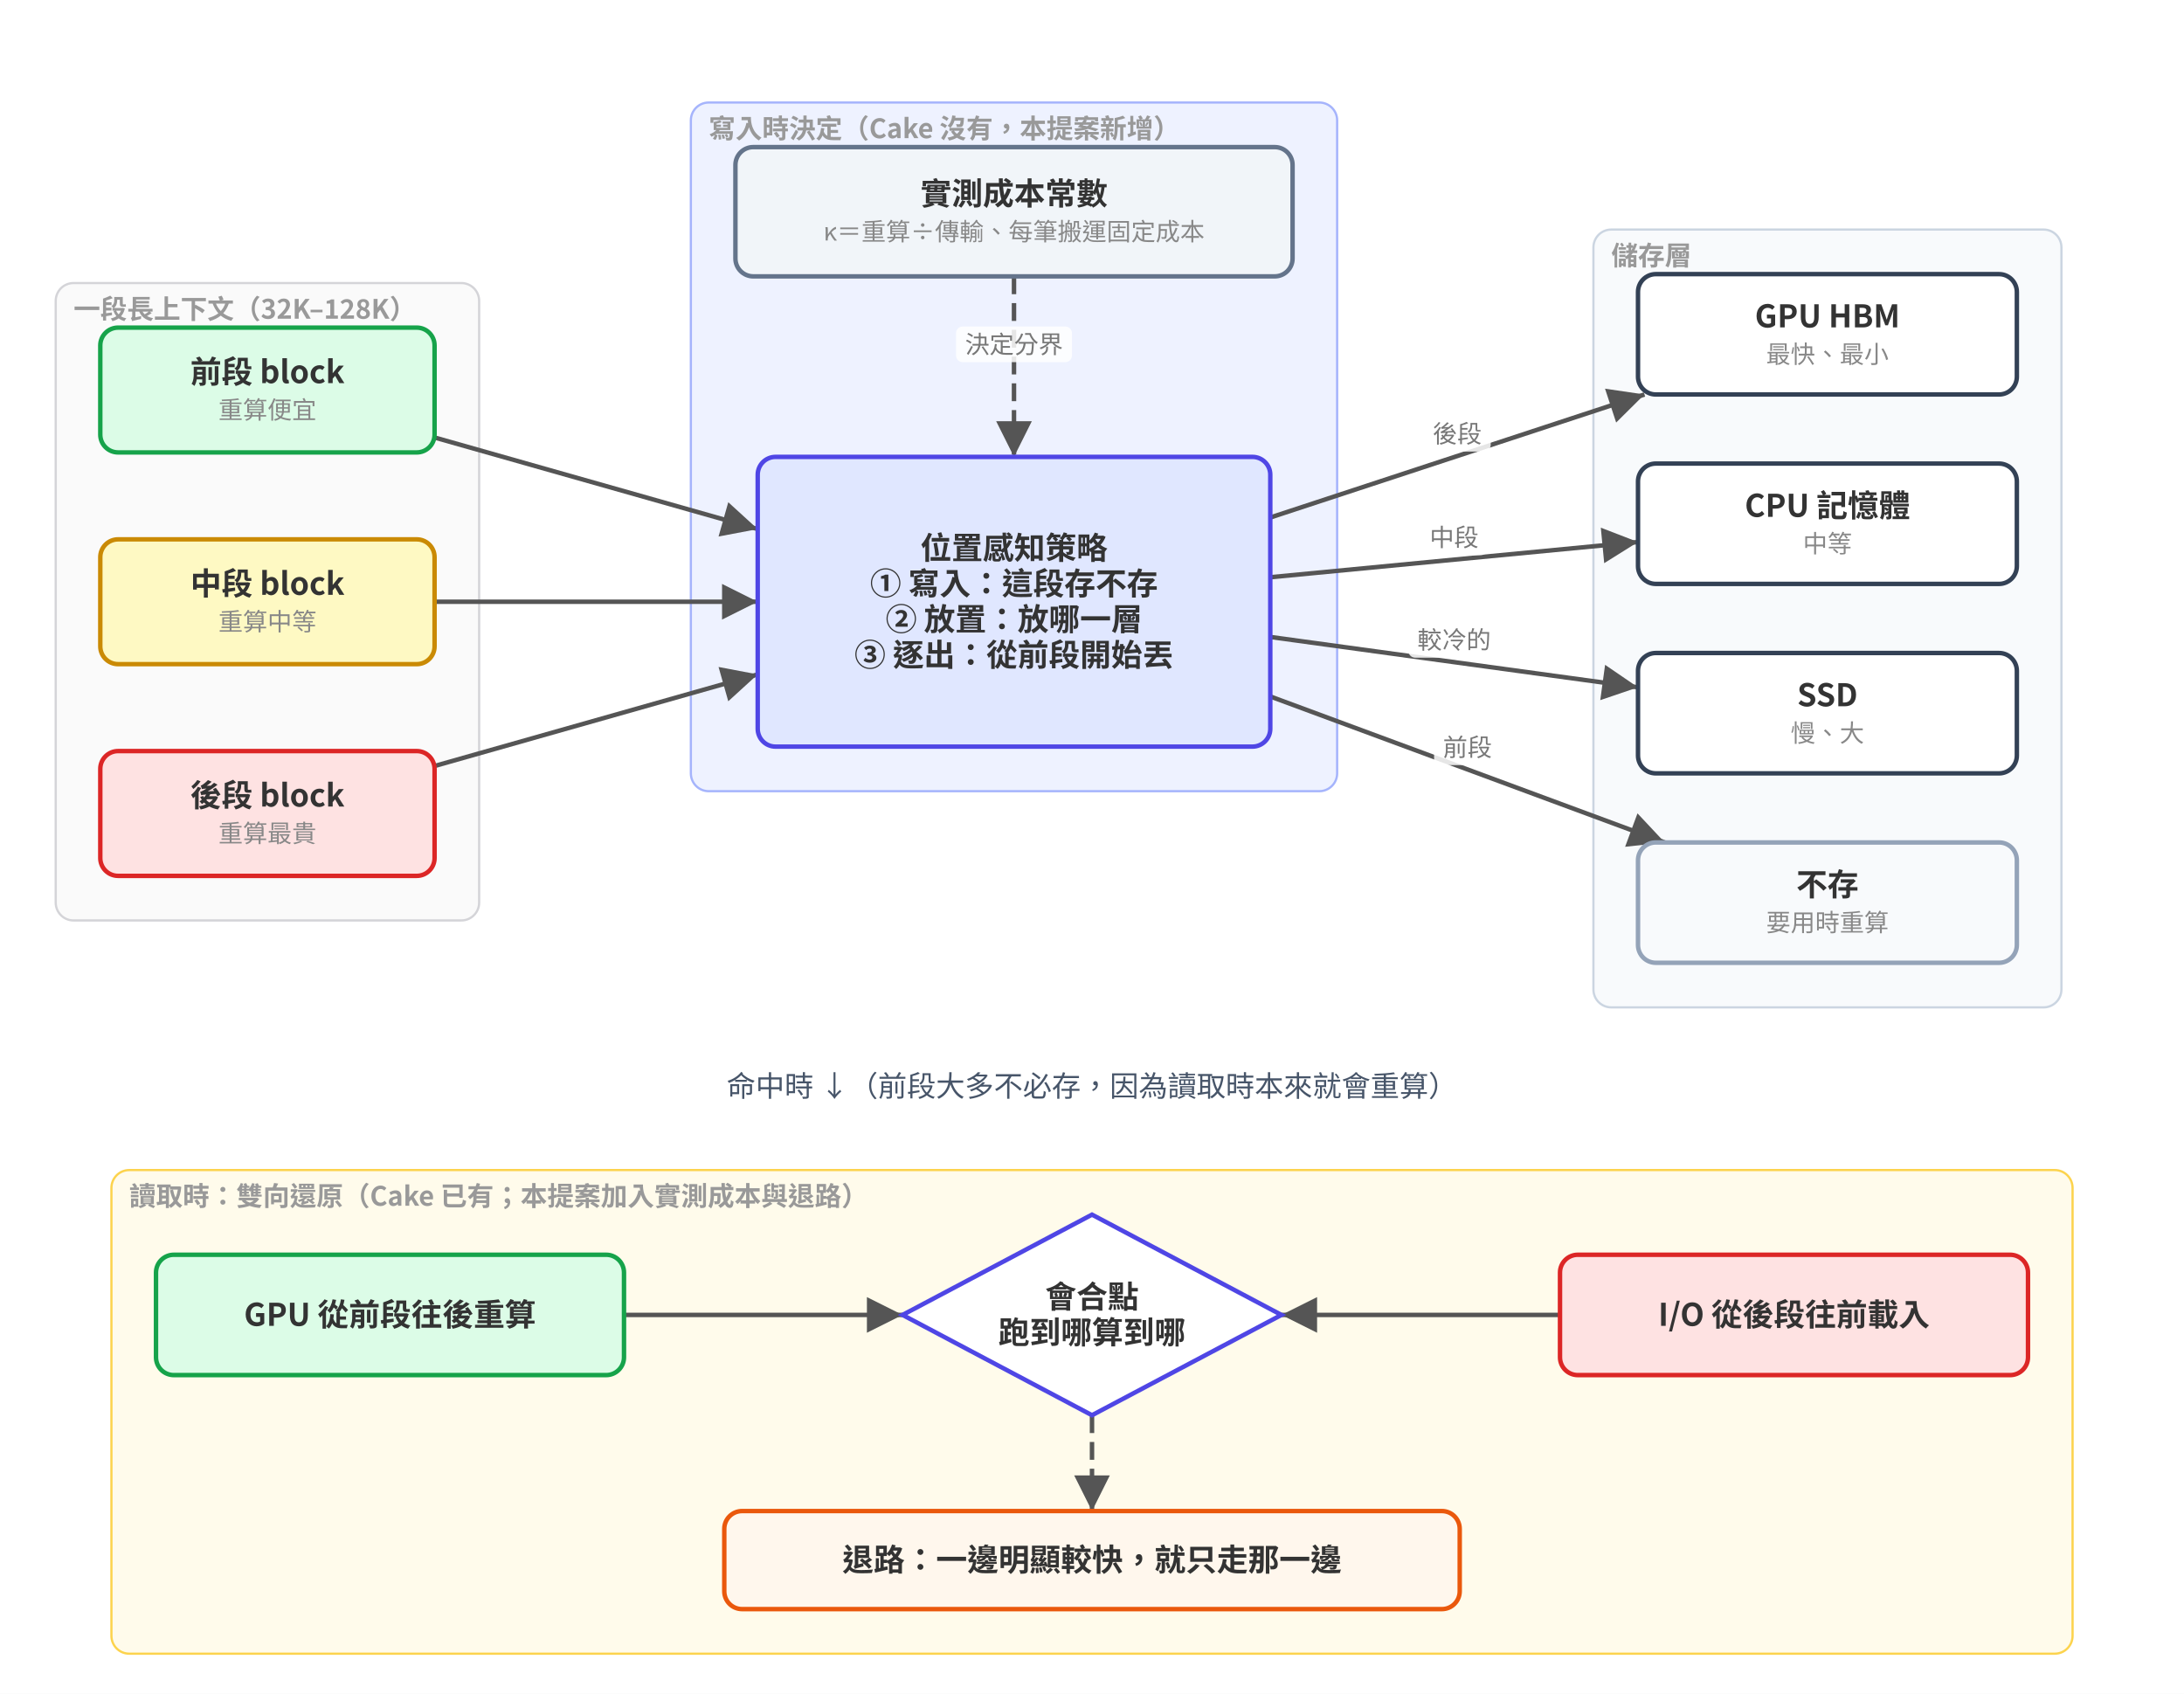
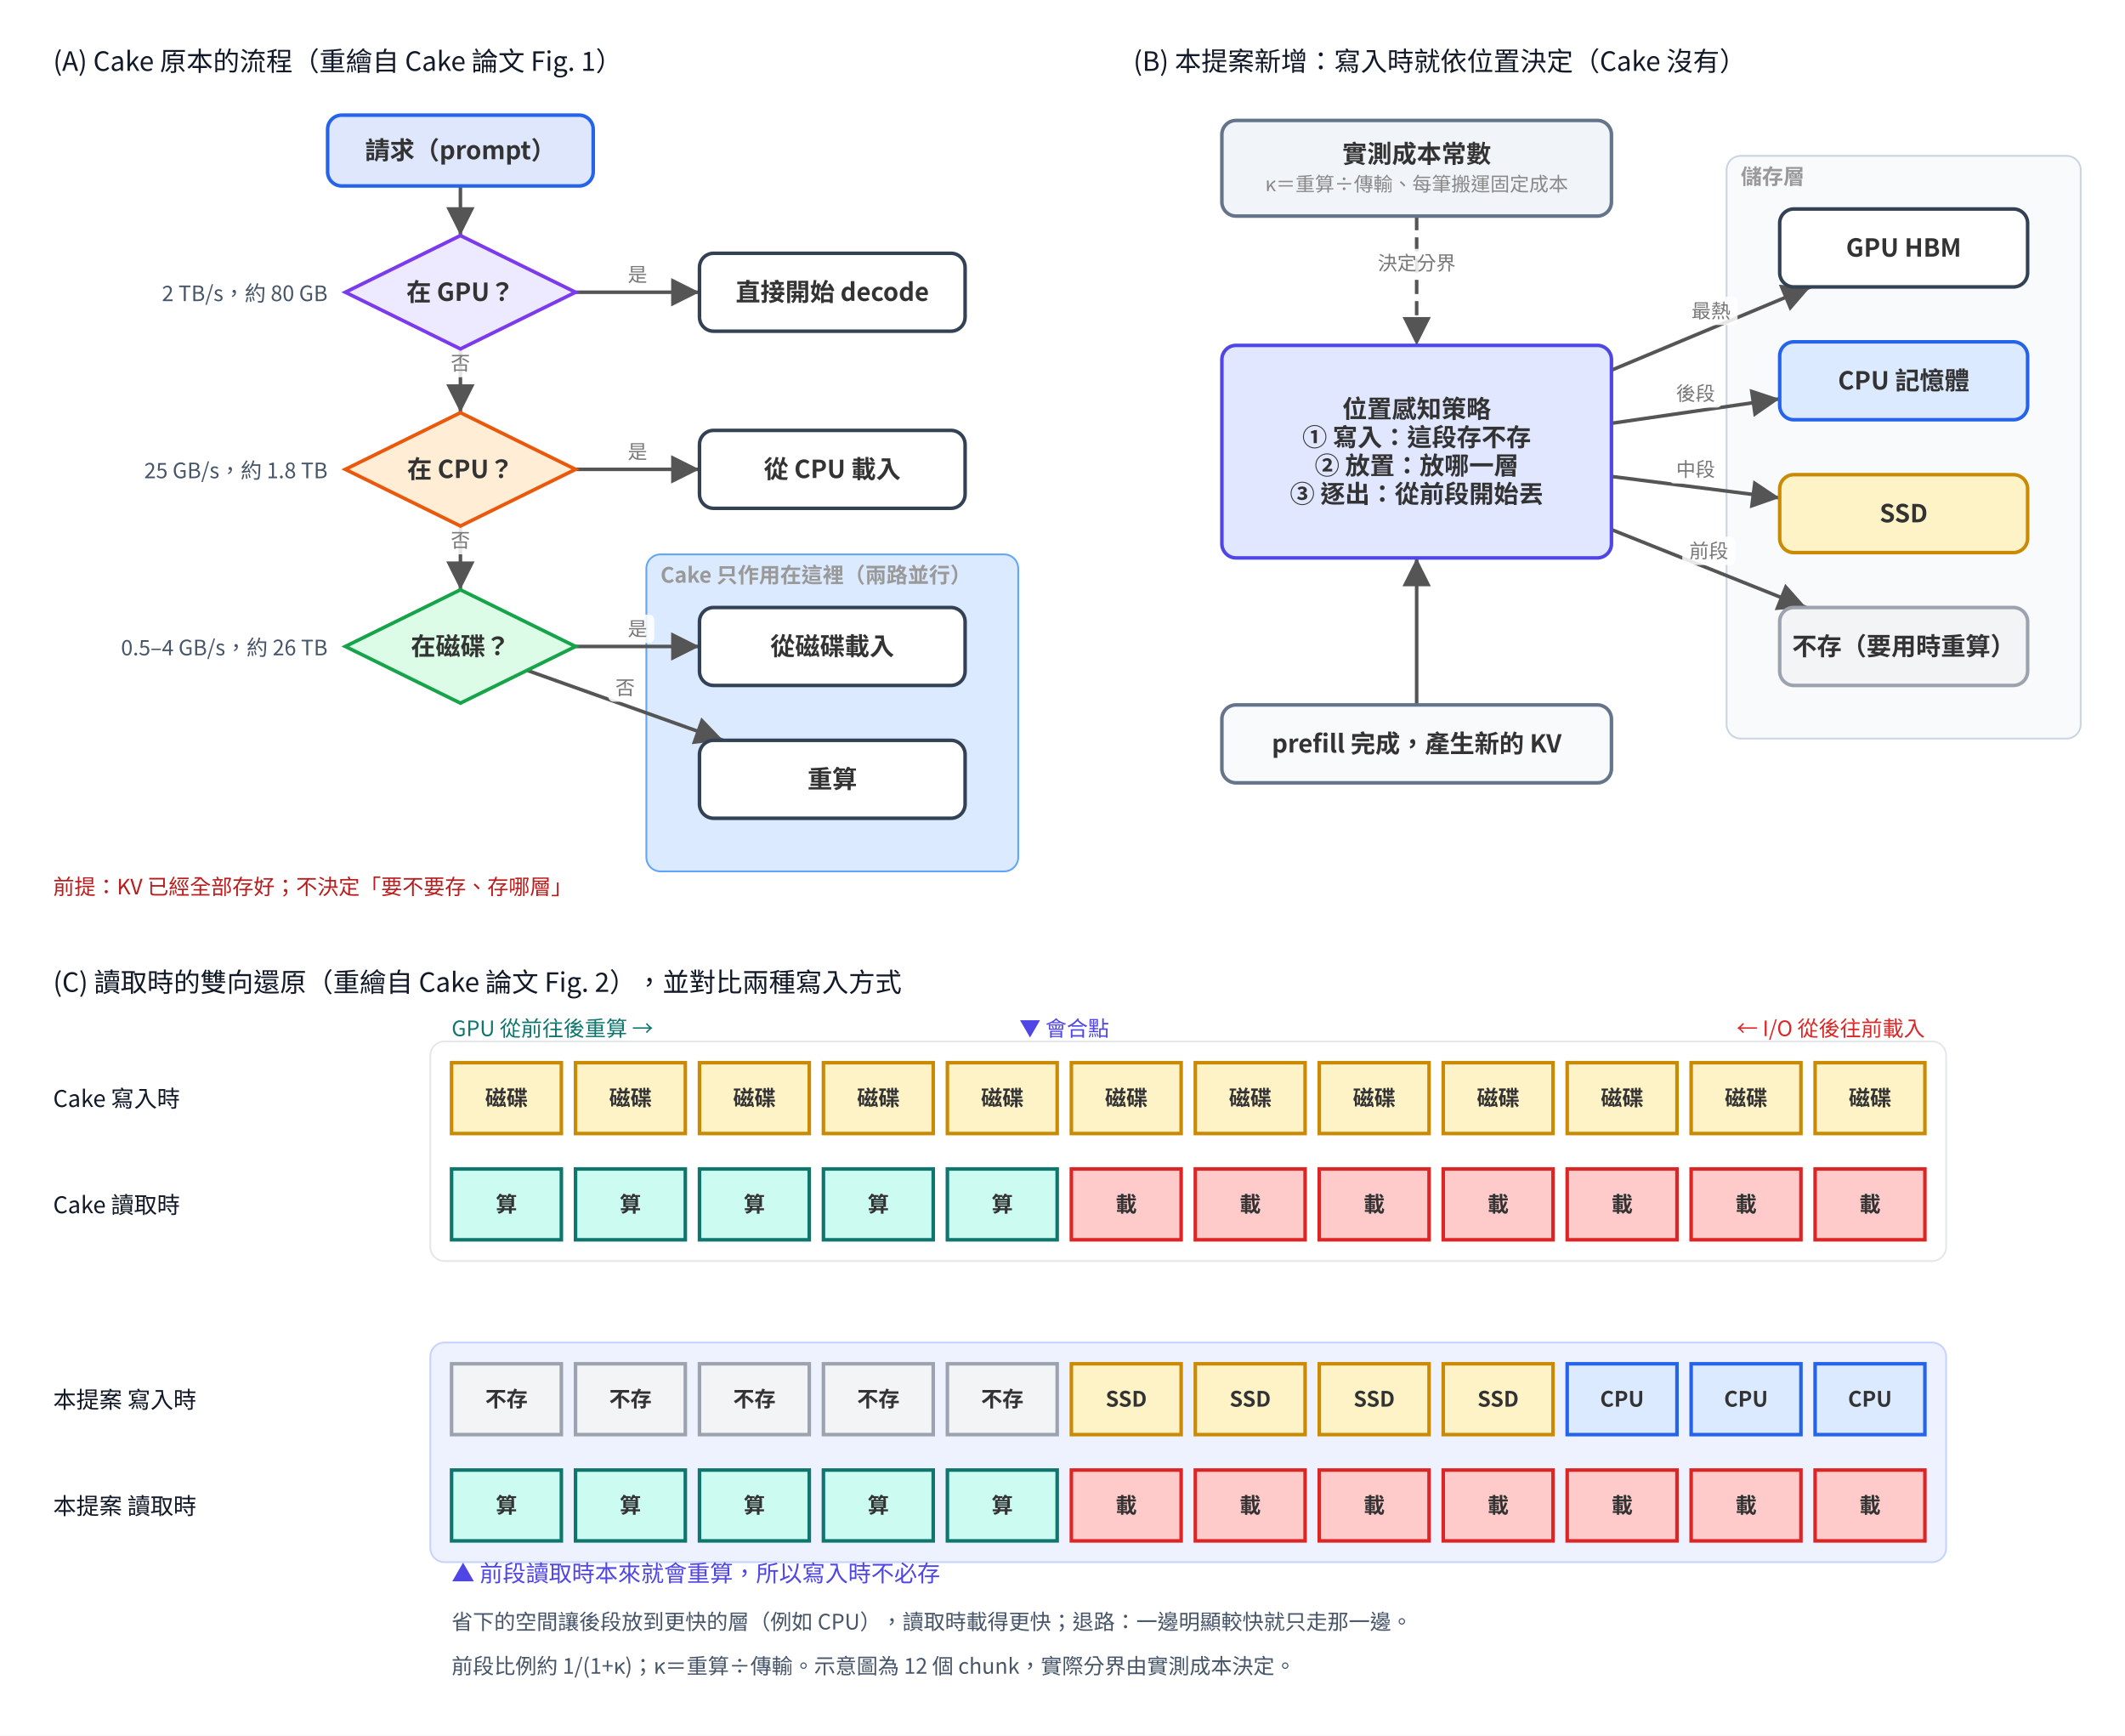
- <svg xmlns="http://www.w3.org/2000/svg" viewBox="0 0 980 760" width="980" height="760" font-family="WenQuanYi Zen Hei, Noto Sans CJK TC, sans-serif">
-   <rect width="980" height="760" fill="#FFFFFF" />
+ <svg xmlns="http://www.w3.org/2000/svg" viewBox="0 0 1200 980" width="1200" height="980" font-family="WenQuanYi Zen Hei, Noto Sans CJK TC, sans-serif">
+   <rect width="1200" height="980" fill="#FFFFFF" />
  <defs>
    <marker id="arrow-default" markerWidth="10" markerHeight="10" refX="8" refY="4" orient="auto" markerUnits="strokeWidth">
      <polygon points="0 0, 8 4, 0 8" fill="#555555" />
    </marker>
    <marker id="arrow-c0" markerWidth="10" markerHeight="10" refX="8" refY="4" orient="auto" markerUnits="strokeWidth">
      <polygon points="0 0, 8 4, 0 8" fill="#2563EB" />
    </marker>
    <marker id="arrow-c1" markerWidth="10" markerHeight="10" refX="8" refY="4" orient="auto" markerUnits="strokeWidth">
      <polygon points="0 0, 8 4, 0 8" fill="#10B981" />
    </marker>
    <marker id="arrow-c2" markerWidth="10" markerHeight="10" refX="8" refY="4" orient="auto" markerUnits="strokeWidth">
      <polygon points="0 0, 8 4, 0 8" fill="#7C3AED" />
    </marker>
    <marker id="arrow-c3" markerWidth="10" markerHeight="10" refX="8" refY="4" orient="auto" markerUnits="strokeWidth">
      <polygon points="0 0, 8 4, 0 8" fill="#EA580C" />
    </marker>
    <marker id="arrow-c4" markerWidth="10" markerHeight="10" refX="8" refY="4" orient="auto" markerUnits="strokeWidth">
      <polygon points="0 0, 8 4, 0 8" fill="#C62828" />
    </marker>
    <marker id="arrow-c5" markerWidth="10" markerHeight="10" refX="8" refY="4" orient="auto" markerUnits="strokeWidth">
      <polygon points="0 0, 8 4, 0 8" fill="#0D47A1" />
    </marker>
    <marker id="arrow-c6" markerWidth="10" markerHeight="10" refX="8" refY="4" orient="auto" markerUnits="strokeWidth">
      <polygon points="0 0, 8 4, 0 8" fill="#1B5E20" />
    </marker>
    <marker id="arrow-c7" markerWidth="10" markerHeight="10" refX="8" refY="4" orient="auto" markerUnits="strokeWidth">
      <polygon points="0 0, 8 4, 0 8" fill="#4A148C" />
    </marker>
    <marker id="arrow-c8" markerWidth="10" markerHeight="10" refX="8" refY="4" orient="auto" markerUnits="strokeWidth">
      <polygon points="0 0, 8 4, 0 8" fill="#BF360C" />
    </marker>
    <marker id="arrow-c9" markerWidth="10" markerHeight="10" refX="8" refY="4" orient="auto" markerUnits="strokeWidth">
      <polygon points="0 0, 8 4, 0 8" fill="#37474F" />
    </marker>
  </defs>
-   <rect x="25.0" y="127.0" width="190.0" height="286.0" fill="#FAFAFA" stroke="#D4D4D8" stroke-width="1" rx="8" />
-   <text x="33.0" y="143.0" font-size="12" fill="#999999" font-weight="bold">一段長上下文（32K–128K）</text>
-   <rect x="310.0" y="46.0" width="290.0" height="309.0" fill="#EEF2FF" stroke="#A5B4FC" stroke-width="1" rx="8" />
-   <text x="318.0" y="62.0" font-size="12" fill="#999999" font-weight="bold">寫入時決定（Cake 沒有，本提案新增）</text>
-   <rect x="715.0" y="103.0" width="210.0" height="349.0" fill="#F8FAFC" stroke="#CBD5E1" stroke-width="1" rx="8" />
-   <text x="723.0" y="119.0" font-size="12" fill="#999999" font-weight="bold">儲存層</text>
-   <rect x="50.0" y="525.0" width="880.0" height="217.0" fill="#FFFBEB" stroke="#FCD34D" stroke-width="1" rx="8" />
-   <text x="58.0" y="541.0" font-size="12" fill="#999999" font-weight="bold">讀取時：雙向還原（Cake 已有；本提案加入實測成本與退路）</text>
-   <path d="M 195.0,196.3 L 340.0,237.4" stroke="#555555" stroke-width="2" fill="none" marker-end="url(#arrow-default)" />
-   <path d="M 195.0,270.0 L 340.0,270.0" stroke="#555555" stroke-width="2" fill="none" marker-end="url(#arrow-default)" />
-   <path d="M 195.0,343.7 L 340.0,302.6" stroke="#555555" stroke-width="2" fill="none" marker-end="url(#arrow-default)" />
-   <path d="M 455.0,124.0 L 455.0,205.0" stroke="#555555" stroke-width="2" fill="none" marker-end="url(#arrow-default)" stroke-dasharray="8,4" />
-   <rect x="429.0" y="146.5" width="52.0" height="16" fill="#FFFFFF" rx="3" opacity="0.85" />
-   <text x="455.0" y="158.5" font-size="11" fill="#777777" text-anchor="middle">決定分界</text>
-   <path d="M 570.0,232.2 L 737.9,177.0" stroke="#555555" stroke-width="2" fill="none" marker-end="url(#arrow-default)" />
-   <rect x="638.9" y="186.6" width="30.0" height="16" fill="#FFFFFF" rx="3" opacity="0.85" />
-   <text x="653.9" y="198.6" font-size="11" fill="#777777" text-anchor="middle">後段</text>
-   <path d="M 570.0,259.0 L 735.0,243.2" stroke="#555555" stroke-width="2" fill="none" marker-end="url(#arrow-default)" />
-   <rect x="637.5" y="233.1" width="30.0" height="16" fill="#FFFFFF" rx="3" opacity="0.85" />
-   <text x="652.5" y="245.1" font-size="11" fill="#777777" text-anchor="middle">中段</text>
-   <path d="M 570.0,285.8 L 735.0,308.4" stroke="#555555" stroke-width="2" fill="none" marker-end="url(#arrow-default)" />
-   <rect x="632.0" y="279.1" width="41.0" height="16" fill="#FFFFFF" rx="3" opacity="0.85" />
-   <text x="652.5" y="291.1" font-size="11" fill="#777777" text-anchor="middle">較冷的</text>
-   <path d="M 570.0,312.5 L 747.0,378.0" stroke="#555555" stroke-width="2" fill="none" marker-end="url(#arrow-default)" />
-   <rect x="643.5" y="327.3" width="30.0" height="16" fill="#FFFFFF" rx="3" opacity="0.85" />
-   <text x="658.5" y="339.3" font-size="11" fill="#777777" text-anchor="middle">前段</text>
-   <path d="M 280.0,590.0 L 405.0,590.0" stroke="#555555" stroke-width="2" fill="none" marker-end="url(#arrow-default)" />
-   <path d="M 700.0,590.0 L 575.0,590.0" stroke="#555555" stroke-width="2" fill="none" marker-end="url(#arrow-default)" />
-   <path d="M 490.0,635.0 L 490.0,678.0" stroke="#555555" stroke-width="2" fill="none" marker-end="url(#arrow-default)" stroke-dasharray="8,4" />
-   <rect x="45.0" y="147.0" width="150.0" height="56.0" fill="#DCFCE7" stroke="#16A34A" stroke-width="2" rx="8" />
-   <text x="120.0" y="171.9" font-size="14" fill="#333333" text-anchor="middle" font-weight="bold">前段 block</text>
-   <text x="120.0" y="187.9" font-size="11" fill="#888888" text-anchor="middle">重算便宜</text>
-   <rect x="45.0" y="242.0" width="150.0" height="56.0" fill="#FEF9C3" stroke="#CA8A04" stroke-width="2" rx="8" />
-   <text x="120.0" y="266.9" font-size="14" fill="#333333" text-anchor="middle" font-weight="bold">中段 block</text>
-   <text x="120.0" y="282.9" font-size="11" fill="#888888" text-anchor="middle">重算中等</text>
-   <rect x="45.0" y="337.0" width="150.0" height="56.0" fill="#FEE2E2" stroke="#DC2626" stroke-width="2" rx="8" />
-   <text x="120.0" y="361.9" font-size="14" fill="#333333" text-anchor="middle" font-weight="bold">後段 block</text>
-   <text x="120.0" y="377.9" font-size="11" fill="#888888" text-anchor="middle">重算最貴</text>
-   <rect x="330.0" y="66.0" width="250.0" height="58.0" fill="#F1F5F9" stroke="#64748B" stroke-width="2" rx="8" />
-   <text x="455.0" y="91.9" font-size="14" fill="#333333" text-anchor="middle" font-weight="bold">實測成本常數</text>
-   <text x="455.0" y="107.9" font-size="11" fill="#888888" text-anchor="middle">κ＝重算÷傳輸、每筆搬運固定成本</text>
-   <rect x="340.0" y="205.0" width="230.0" height="130.0" fill="#E0E7FF" stroke="#4F46E5" stroke-width="2" rx="8" />
-   <text x="455.0" y="250.9" font-size="14" fill="#333333" text-anchor="middle" font-weight="bold">位置感知策略</text>
-   <text x="455.0" y="266.9" font-size="14" fill="#333333" text-anchor="middle" font-weight="bold">① 寫入：這段存不存</text>
-   <text x="455.0" y="282.9" font-size="14" fill="#333333" text-anchor="middle" font-weight="bold">② 放置：放哪一層</text>
-   <text x="455.0" y="298.9" font-size="14" fill="#333333" text-anchor="middle" font-weight="bold">③ 逐出：從前段開始丟</text>
-   <rect x="735.0" y="123.0" width="170.0" height="54.0" fill="#FFFFFF" stroke="#334155" stroke-width="2" rx="8" />
-   <text x="820.0" y="146.9" font-size="14" fill="#333333" text-anchor="middle" font-weight="bold">GPU HBM</text>
-   <text x="820.0" y="162.9" font-size="11" fill="#888888" text-anchor="middle">最快、最小</text>
-   <rect x="735.0" y="208.0" width="170.0" height="54.0" fill="#FFFFFF" stroke="#334155" stroke-width="2" rx="8" />
-   <text x="820.0" y="231.9" font-size="14" fill="#333333" text-anchor="middle" font-weight="bold">CPU 記憶體</text>
-   <text x="820.0" y="247.9" font-size="11" fill="#888888" text-anchor="middle">中等</text>
-   <rect x="735.0" y="293.0" width="170.0" height="54.0" fill="#FFFFFF" stroke="#334155" stroke-width="2" rx="8" />
-   <text x="820.0" y="316.9" font-size="14" fill="#333333" text-anchor="middle" font-weight="bold">SSD</text>
-   <text x="820.0" y="332.9" font-size="11" fill="#888888" text-anchor="middle">慢、大</text>
-   <rect x="735.0" y="378.0" width="170.0" height="54.0" fill="#F8FAFC" stroke="#94A3B8" stroke-width="2" rx="8" />
-   <text x="820.0" y="401.9" font-size="14" fill="#333333" text-anchor="middle" font-weight="bold">不存</text>
-   <text x="820.0" y="417.9" font-size="11" fill="#888888" text-anchor="middle">要用時重算</text>
-   <rect x="70.0" y="563.0" width="210.0" height="54.0" fill="#DCFCE7" stroke="#16A34A" stroke-width="2" rx="8" />
-   <text x="175.0" y="594.9" font-size="14" fill="#333333" text-anchor="middle" font-weight="bold">GPU 從前段往後重算</text>
-   <polygon points="490.0,545.0 575.0,590.0 490.0,635.0 405.0,590.0" fill="#FFFFFF" stroke="#4F46E5" stroke-width="2" />
-   <text x="490.0" y="586.9" font-size="14" fill="#333333" text-anchor="middle" font-weight="bold">會合點</text>
-   <text x="490.0" y="602.9" font-size="14" fill="#333333" text-anchor="middle" font-weight="bold">跑到哪算到哪</text>
-   <rect x="700.0" y="563.0" width="210.0" height="54.0" fill="#FEE2E2" stroke="#DC2626" stroke-width="2" rx="8" />
-   <text x="805.0" y="594.9" font-size="14" fill="#333333" text-anchor="middle" font-weight="bold">I/O 從後段往前載入</text>
-   <rect x="325.0" y="678.0" width="330.0" height="44.0" fill="#FFF7ED" stroke="#EA580C" stroke-width="2" rx="8" />
-   <text x="490.0" y="704.9" font-size="14" fill="#333333" text-anchor="middle" font-weight="bold">退路：一邊明顯較快，就只走那一邊</text>
-   <text x="490.0" y="492.0" font-size="13" fill="#475569" text-anchor="middle">命中時 ↓（前段大多不必存，因為讀取時本來就會重算）</text>
+   <rect x="365.0" y="313.0" width="210.0" height="179.0" fill="#DBEAFE" stroke="#60A5FA" stroke-width="1" rx="8" />
+   <text x="373.0" y="329.0" font-size="12" fill="#999999" font-weight="bold">Cake 只作用在這裡（兩路並行）</text>
+   <rect x="975.0" y="88.0" width="200.0" height="329.0" fill="#F8FAFC" stroke="#CBD5E1" stroke-width="1" rx="8" />
+   <text x="983.0" y="104.0" font-size="12" fill="#999999" font-weight="bold">儲存層</text>
+   <rect x="243.0" y="588.0" width="856.0" height="124.0" fill="#FFFFFF" stroke="#E5E7EB" stroke-width="1" rx="8" />
+   <rect x="243.0" y="758.0" width="856.0" height="124.0" fill="#EEF2FF" stroke="#C7D2FE" stroke-width="1" rx="8" />
+   <path d="M 260.0,105.0 L 260.0,133.0" stroke="#555555" stroke-width="2" fill="none" marker-end="url(#arrow-default)" />
+   <path d="M 325.0,165.0 L 395.0,165.0" stroke="#555555" stroke-width="2" fill="none" marker-end="url(#arrow-default)" />
+   <rect x="350.5" y="147.0" width="19.0" height="16" fill="#FFFFFF" rx="3" opacity="0.85" />
+   <text x="360.0" y="159.0" font-size="11" fill="#777777" text-anchor="middle">是</text>
+   <path d="M 260.0,197.0 L 260.0,233.0" stroke="#555555" stroke-width="2" fill="none" marker-end="url(#arrow-default)" />
+   <rect x="250.5" y="197.0" width="19.0" height="16" fill="#FFFFFF" rx="3" opacity="0.85" />
+   <text x="260.0" y="209.0" font-size="11" fill="#777777" text-anchor="middle">否</text>
+   <path d="M 325.0,265.0 L 395.0,265.0" stroke="#555555" stroke-width="2" fill="none" marker-end="url(#arrow-default)" />
+   <rect x="350.5" y="247.0" width="19.0" height="16" fill="#FFFFFF" rx="3" opacity="0.85" />
+   <text x="360.0" y="259.0" font-size="11" fill="#777777" text-anchor="middle">是</text>
+   <path d="M 260.0,297.0 L 260.0,333.0" stroke="#555555" stroke-width="2" fill="none" marker-end="url(#arrow-default)" />
+   <rect x="250.5" y="297.0" width="19.0" height="16" fill="#FFFFFF" rx="3" opacity="0.85" />
+   <text x="260.0" y="309.0" font-size="11" fill="#777777" text-anchor="middle">否</text>
+   <path d="M 325.0,365.0 L 395.0,365.0" stroke="#555555" stroke-width="2" fill="none" marker-end="url(#arrow-default)" />
+   <rect x="350.5" y="347.0" width="19.0" height="16" fill="#FFFFFF" rx="3" opacity="0.85" />
+   <text x="360.0" y="359.0" font-size="11" fill="#777777" text-anchor="middle">是</text>
+   <path d="M 297.7,378.5 L 408.4,418.0" stroke="#555555" stroke-width="2" fill="none" marker-end="url(#arrow-default)" />
+   <rect x="343.5" y="380.2" width="19.0" height="16" fill="#FFFFFF" rx="3" opacity="0.85" />
+   <text x="353.0" y="392.2" font-size="11" fill="#777777" text-anchor="middle">否</text>
+   <path d="M 800.0,122.0 L 800.0,195.0" stroke="#555555" stroke-width="2" fill="none" marker-end="url(#arrow-default)" stroke-dasharray="8,4" />
+   <rect x="774.0" y="140.5" width="52.0" height="16" fill="#FFFFFF" rx="3" opacity="0.85" />
+   <text x="800.0" y="152.5" font-size="11" fill="#777777" text-anchor="middle">決定分界</text>
+   <path d="M 800.0,398.0 L 800.0,315.0" stroke="#555555" stroke-width="2" fill="none" marker-end="url(#arrow-default)" />
+   <path d="M 910.0,209.0 L 1022.4,162.0" stroke="#555555" stroke-width="2" fill="none" marker-end="url(#arrow-default)" />
+   <rect x="951.2" y="167.5" width="30.0" height="16" fill="#FFFFFF" rx="3" opacity="0.85" />
+   <text x="966.2" y="179.5" font-size="11" fill="#777777" text-anchor="middle">最熱</text>
+   <path d="M 910.0,239.0 L 1005.0,225.2" stroke="#555555" stroke-width="2" fill="none" marker-end="url(#arrow-default)" />
+   <rect x="942.5" y="214.1" width="30.0" height="16" fill="#FFFFFF" rx="3" opacity="0.85" />
+   <text x="957.5" y="226.1" font-size="11" fill="#777777" text-anchor="middle">後段</text>
+   <path d="M 910.0,269.0 L 1005.0,281.1" stroke="#555555" stroke-width="2" fill="none" marker-end="url(#arrow-default)" />
+   <rect x="942.5" y="257.0" width="30.0" height="16" fill="#FFFFFF" rx="3" opacity="0.85" />
+   <text x="957.5" y="269.0" font-size="11" fill="#777777" text-anchor="middle">中段</text>
+   <path d="M 910.0,299.0 L 1020.0,343.0" stroke="#555555" stroke-width="2" fill="none" marker-end="url(#arrow-default)" />
+   <rect x="950.0" y="303.0" width="30.0" height="16" fill="#FFFFFF" rx="3" opacity="0.85" />
+   <text x="965.0" y="315.0" font-size="11" fill="#777777" text-anchor="middle">前段</text>
+   <rect x="185.0" y="65.0" width="150.0" height="40.0" fill="#dee7fc" stroke="#2563EB" stroke-width="2" rx="8" />
+   <text x="260.0" y="89.9" font-size="14" fill="#333333" text-anchor="middle" font-weight="bold">請求（prompt）</text>
+   <polygon points="260.0,133.0 325.0,165.0 260.0,197.0 195.0,165.0" fill="#EDE9FE" stroke="#7C3AED" stroke-width="2" />
+   <text x="260.0" y="169.9" font-size="14" fill="#333333" text-anchor="middle" font-weight="bold">在 GPU？</text>
+   <polygon points="260.0,233.0 325.0,265.0 260.0,297.0 195.0,265.0" fill="#FFEDD5" stroke="#EA580C" stroke-width="2" />
+   <text x="260.0" y="269.9" font-size="14" fill="#333333" text-anchor="middle" font-weight="bold">在 CPU？</text>
+   <polygon points="260.0,333.0 325.0,365.0 260.0,397.0 195.0,365.0" fill="#DCFCE7" stroke="#16A34A" stroke-width="2" />
+   <text x="260.0" y="369.9" font-size="14" fill="#333333" text-anchor="middle" font-weight="bold">在磁碟？</text>
+   <rect x="395.0" y="143.0" width="150.0" height="44.0" fill="#FFFFFF" stroke="#334155" stroke-width="2" rx="8" />
+   <text x="470.0" y="169.9" font-size="14" fill="#333333" text-anchor="middle" font-weight="bold">直接開始 decode</text>
+   <rect x="395.0" y="243.0" width="150.0" height="44.0" fill="#FFFFFF" stroke="#334155" stroke-width="2" rx="8" />
+   <text x="470.0" y="269.9" font-size="14" fill="#333333" text-anchor="middle" font-weight="bold">從 CPU 載入</text>
+   <rect x="395.0" y="343.0" width="150.0" height="44.0" fill="#FFFFFF" stroke="#334155" stroke-width="2" rx="8" />
+   <text x="470.0" y="369.9" font-size="14" fill="#333333" text-anchor="middle" font-weight="bold">從磁碟載入</text>
+   <rect x="395.0" y="418.0" width="150.0" height="44.0" fill="#FFFFFF" stroke="#334155" stroke-width="2" rx="8" />
+   <text x="470.0" y="444.9" font-size="14" fill="#333333" text-anchor="middle" font-weight="bold">重算</text>
+   <rect x="690.0" y="398.0" width="220.0" height="44.0" fill="#F8FAFC" stroke="#64748B" stroke-width="2" rx="8" />
+   <text x="800.0" y="424.9" font-size="14" fill="#333333" text-anchor="middle" font-weight="bold">prefill 完成，產生新的 KV</text>
+   <rect x="690.0" y="68.0" width="220.0" height="54.0" fill="#F1F5F9" stroke="#64748B" stroke-width="2" rx="8" />
+   <text x="800.0" y="91.9" font-size="14" fill="#333333" text-anchor="middle" font-weight="bold">實測成本常數</text>
+   <text x="800.0" y="107.9" font-size="11" fill="#888888" text-anchor="middle">κ＝重算÷傳輸、每筆搬運固定成本</text>
+   <rect x="690.0" y="195.0" width="220.0" height="120.0" fill="#E0E7FF" stroke="#4F46E5" stroke-width="2" rx="8" />
+   <text x="800.0" y="235.9" font-size="14" fill="#333333" text-anchor="middle" font-weight="bold">位置感知策略</text>
+   <text x="800.0" y="251.9" font-size="14" fill="#333333" text-anchor="middle" font-weight="bold">① 寫入：這段存不存</text>
+   <text x="800.0" y="267.9" font-size="14" fill="#333333" text-anchor="middle" font-weight="bold">② 放置：放哪一層</text>
+   <text x="800.0" y="283.9" font-size="14" fill="#333333" text-anchor="middle" font-weight="bold">③ 逐出：從前段開始丟</text>
+   <rect x="1005.0" y="118.0" width="140.0" height="44.0" fill="#FFFFFF" stroke="#334155" stroke-width="2" rx="8" />
+   <text x="1075.0" y="144.9" font-size="14" fill="#333333" text-anchor="middle" font-weight="bold">GPU HBM</text>
+   <rect x="1005.0" y="193.0" width="140.0" height="44.0" fill="#DBEAFE" stroke="#2563EB" stroke-width="2" rx="8" />
+   <text x="1075.0" y="219.9" font-size="14" fill="#333333" text-anchor="middle" font-weight="bold">CPU 記憶體</text>
+   <rect x="1005.0" y="268.0" width="140.0" height="44.0" fill="#FEF3C7" stroke="#CA8A04" stroke-width="2" rx="8" />
+   <text x="1075.0" y="294.9" font-size="14" fill="#333333" text-anchor="middle" font-weight="bold">SSD</text>
+   <rect x="1005.0" y="343.0" width="140.0" height="44.0" fill="#F3F4F6" stroke="#9CA3AF" stroke-width="2" rx="8" />
+   <text x="1075.0" y="369.9" font-size="14" fill="#333333" text-anchor="middle" font-weight="bold">不存（要用時重算）</text>
+   <rect x="255.0" y="600.0" width="62.0" height="40.0" fill="#FEF3C7" stroke="#CA8A04" stroke-width="2" rx="0" />
+   <text x="286.0" y="624.2" font-size="12" fill="#333333" text-anchor="middle" font-weight="bold">磁碟</text>
+   <rect x="325.0" y="600.0" width="62.0" height="40.0" fill="#FEF3C7" stroke="#CA8A04" stroke-width="2" rx="0" />
+   <text x="356.0" y="624.2" font-size="12" fill="#333333" text-anchor="middle" font-weight="bold">磁碟</text>
+   <rect x="395.0" y="600.0" width="62.0" height="40.0" fill="#FEF3C7" stroke="#CA8A04" stroke-width="2" rx="0" />
+   <text x="426.0" y="624.2" font-size="12" fill="#333333" text-anchor="middle" font-weight="bold">磁碟</text>
+   <rect x="465.0" y="600.0" width="62.0" height="40.0" fill="#FEF3C7" stroke="#CA8A04" stroke-width="2" rx="0" />
+   <text x="496.0" y="624.2" font-size="12" fill="#333333" text-anchor="middle" font-weight="bold">磁碟</text>
+   <rect x="535.0" y="600.0" width="62.0" height="40.0" fill="#FEF3C7" stroke="#CA8A04" stroke-width="2" rx="0" />
+   <text x="566.0" y="624.2" font-size="12" fill="#333333" text-anchor="middle" font-weight="bold">磁碟</text>
+   <rect x="605.0" y="600.0" width="62.0" height="40.0" fill="#FEF3C7" stroke="#CA8A04" stroke-width="2" rx="0" />
+   <text x="636.0" y="624.2" font-size="12" fill="#333333" text-anchor="middle" font-weight="bold">磁碟</text>
+   <rect x="675.0" y="600.0" width="62.0" height="40.0" fill="#FEF3C7" stroke="#CA8A04" stroke-width="2" rx="0" />
+   <text x="706.0" y="624.2" font-size="12" fill="#333333" text-anchor="middle" font-weight="bold">磁碟</text>
+   <rect x="745.0" y="600.0" width="62.0" height="40.0" fill="#FEF3C7" stroke="#CA8A04" stroke-width="2" rx="0" />
+   <text x="776.0" y="624.2" font-size="12" fill="#333333" text-anchor="middle" font-weight="bold">磁碟</text>
+   <rect x="815.0" y="600.0" width="62.0" height="40.0" fill="#FEF3C7" stroke="#CA8A04" stroke-width="2" rx="0" />
+   <text x="846.0" y="624.2" font-size="12" fill="#333333" text-anchor="middle" font-weight="bold">磁碟</text>
+   <rect x="885.0" y="600.0" width="62.0" height="40.0" fill="#FEF3C7" stroke="#CA8A04" stroke-width="2" rx="0" />
+   <text x="916.0" y="624.2" font-size="12" fill="#333333" text-anchor="middle" font-weight="bold">磁碟</text>
+   <rect x="955.0" y="600.0" width="62.0" height="40.0" fill="#FEF3C7" stroke="#CA8A04" stroke-width="2" rx="0" />
+   <text x="986.0" y="624.2" font-size="12" fill="#333333" text-anchor="middle" font-weight="bold">磁碟</text>
+   <rect x="1025.0" y="600.0" width="62.0" height="40.0" fill="#FEF3C7" stroke="#CA8A04" stroke-width="2" rx="0" />
+   <text x="1056.0" y="624.2" font-size="12" fill="#333333" text-anchor="middle" font-weight="bold">磁碟</text>
+   <rect x="255.0" y="660.0" width="62.0" height="40.0" fill="#CCFBF1" stroke="#0F766E" stroke-width="2" rx="0" />
+   <text x="286.0" y="684.2" font-size="12" fill="#333333" text-anchor="middle" font-weight="bold">算</text>
+   <rect x="325.0" y="660.0" width="62.0" height="40.0" fill="#CCFBF1" stroke="#0F766E" stroke-width="2" rx="0" />
+   <text x="356.0" y="684.2" font-size="12" fill="#333333" text-anchor="middle" font-weight="bold">算</text>
+   <rect x="395.0" y="660.0" width="62.0" height="40.0" fill="#CCFBF1" stroke="#0F766E" stroke-width="2" rx="0" />
+   <text x="426.0" y="684.2" font-size="12" fill="#333333" text-anchor="middle" font-weight="bold">算</text>
+   <rect x="465.0" y="660.0" width="62.0" height="40.0" fill="#CCFBF1" stroke="#0F766E" stroke-width="2" rx="0" />
+   <text x="496.0" y="684.2" font-size="12" fill="#333333" text-anchor="middle" font-weight="bold">算</text>
+   <rect x="535.0" y="660.0" width="62.0" height="40.0" fill="#CCFBF1" stroke="#0F766E" stroke-width="2" rx="0" />
+   <text x="566.0" y="684.2" font-size="12" fill="#333333" text-anchor="middle" font-weight="bold">算</text>
+   <rect x="605.0" y="660.0" width="62.0" height="40.0" fill="#FECACA" stroke="#DC2626" stroke-width="2" rx="0" />
+   <text x="636.0" y="684.2" font-size="12" fill="#333333" text-anchor="middle" font-weight="bold">載</text>
+   <rect x="675.0" y="660.0" width="62.0" height="40.0" fill="#FECACA" stroke="#DC2626" stroke-width="2" rx="0" />
+   <text x="706.0" y="684.2" font-size="12" fill="#333333" text-anchor="middle" font-weight="bold">載</text>
+   <rect x="745.0" y="660.0" width="62.0" height="40.0" fill="#FECACA" stroke="#DC2626" stroke-width="2" rx="0" />
+   <text x="776.0" y="684.2" font-size="12" fill="#333333" text-anchor="middle" font-weight="bold">載</text>
+   <rect x="815.0" y="660.0" width="62.0" height="40.0" fill="#FECACA" stroke="#DC2626" stroke-width="2" rx="0" />
+   <text x="846.0" y="684.2" font-size="12" fill="#333333" text-anchor="middle" font-weight="bold">載</text>
+   <rect x="885.0" y="660.0" width="62.0" height="40.0" fill="#FECACA" stroke="#DC2626" stroke-width="2" rx="0" />
+   <text x="916.0" y="684.2" font-size="12" fill="#333333" text-anchor="middle" font-weight="bold">載</text>
+   <rect x="955.0" y="660.0" width="62.0" height="40.0" fill="#FECACA" stroke="#DC2626" stroke-width="2" rx="0" />
+   <text x="986.0" y="684.2" font-size="12" fill="#333333" text-anchor="middle" font-weight="bold">載</text>
+   <rect x="1025.0" y="660.0" width="62.0" height="40.0" fill="#FECACA" stroke="#DC2626" stroke-width="2" rx="0" />
+   <text x="1056.0" y="684.2" font-size="12" fill="#333333" text-anchor="middle" font-weight="bold">載</text>
+   <rect x="255.0" y="770.0" width="62.0" height="40.0" fill="#F3F4F6" stroke="#9CA3AF" stroke-width="2" rx="0" />
+   <text x="286.0" y="794.2" font-size="12" fill="#333333" text-anchor="middle" font-weight="bold">不存</text>
+   <rect x="325.0" y="770.0" width="62.0" height="40.0" fill="#F3F4F6" stroke="#9CA3AF" stroke-width="2" rx="0" />
+   <text x="356.0" y="794.2" font-size="12" fill="#333333" text-anchor="middle" font-weight="bold">不存</text>
+   <rect x="395.0" y="770.0" width="62.0" height="40.0" fill="#F3F4F6" stroke="#9CA3AF" stroke-width="2" rx="0" />
+   <text x="426.0" y="794.2" font-size="12" fill="#333333" text-anchor="middle" font-weight="bold">不存</text>
+   <rect x="465.0" y="770.0" width="62.0" height="40.0" fill="#F3F4F6" stroke="#9CA3AF" stroke-width="2" rx="0" />
+   <text x="496.0" y="794.2" font-size="12" fill="#333333" text-anchor="middle" font-weight="bold">不存</text>
+   <rect x="535.0" y="770.0" width="62.0" height="40.0" fill="#F3F4F6" stroke="#9CA3AF" stroke-width="2" rx="0" />
+   <text x="566.0" y="794.2" font-size="12" fill="#333333" text-anchor="middle" font-weight="bold">不存</text>
+   <rect x="605.0" y="770.0" width="62.0" height="40.0" fill="#FEF3C7" stroke="#CA8A04" stroke-width="2" rx="0" />
+   <text x="636.0" y="794.2" font-size="12" fill="#333333" text-anchor="middle" font-weight="bold">SSD</text>
+   <rect x="675.0" y="770.0" width="62.0" height="40.0" fill="#FEF3C7" stroke="#CA8A04" stroke-width="2" rx="0" />
+   <text x="706.0" y="794.2" font-size="12" fill="#333333" text-anchor="middle" font-weight="bold">SSD</text>
+   <rect x="745.0" y="770.0" width="62.0" height="40.0" fill="#FEF3C7" stroke="#CA8A04" stroke-width="2" rx="0" />
+   <text x="776.0" y="794.2" font-size="12" fill="#333333" text-anchor="middle" font-weight="bold">SSD</text>
+   <rect x="815.0" y="770.0" width="62.0" height="40.0" fill="#FEF3C7" stroke="#CA8A04" stroke-width="2" rx="0" />
+   <text x="846.0" y="794.2" font-size="12" fill="#333333" text-anchor="middle" font-weight="bold">SSD</text>
+   <rect x="885.0" y="770.0" width="62.0" height="40.0" fill="#DBEAFE" stroke="#2563EB" stroke-width="2" rx="0" />
+   <text x="916.0" y="794.2" font-size="12" fill="#333333" text-anchor="middle" font-weight="bold">CPU</text>
+   <rect x="955.0" y="770.0" width="62.0" height="40.0" fill="#DBEAFE" stroke="#2563EB" stroke-width="2" rx="0" />
+   <text x="986.0" y="794.2" font-size="12" fill="#333333" text-anchor="middle" font-weight="bold">CPU</text>
+   <rect x="1025.0" y="770.0" width="62.0" height="40.0" fill="#DBEAFE" stroke="#2563EB" stroke-width="2" rx="0" />
+   <text x="1056.0" y="794.2" font-size="12" fill="#333333" text-anchor="middle" font-weight="bold">CPU</text>
+   <rect x="255.0" y="830.0" width="62.0" height="40.0" fill="#CCFBF1" stroke="#0F766E" stroke-width="2" rx="0" />
+   <text x="286.0" y="854.2" font-size="12" fill="#333333" text-anchor="middle" font-weight="bold">算</text>
+   <rect x="325.0" y="830.0" width="62.0" height="40.0" fill="#CCFBF1" stroke="#0F766E" stroke-width="2" rx="0" />
+   <text x="356.0" y="854.2" font-size="12" fill="#333333" text-anchor="middle" font-weight="bold">算</text>
+   <rect x="395.0" y="830.0" width="62.0" height="40.0" fill="#CCFBF1" stroke="#0F766E" stroke-width="2" rx="0" />
+   <text x="426.0" y="854.2" font-size="12" fill="#333333" text-anchor="middle" font-weight="bold">算</text>
+   <rect x="465.0" y="830.0" width="62.0" height="40.0" fill="#CCFBF1" stroke="#0F766E" stroke-width="2" rx="0" />
+   <text x="496.0" y="854.2" font-size="12" fill="#333333" text-anchor="middle" font-weight="bold">算</text>
+   <rect x="535.0" y="830.0" width="62.0" height="40.0" fill="#CCFBF1" stroke="#0F766E" stroke-width="2" rx="0" />
+   <text x="566.0" y="854.2" font-size="12" fill="#333333" text-anchor="middle" font-weight="bold">算</text>
+   <rect x="605.0" y="830.0" width="62.0" height="40.0" fill="#FECACA" stroke="#DC2626" stroke-width="2" rx="0" />
+   <text x="636.0" y="854.2" font-size="12" fill="#333333" text-anchor="middle" font-weight="bold">載</text>
+   <rect x="675.0" y="830.0" width="62.0" height="40.0" fill="#FECACA" stroke="#DC2626" stroke-width="2" rx="0" />
+   <text x="706.0" y="854.2" font-size="12" fill="#333333" text-anchor="middle" font-weight="bold">載</text>
+   <rect x="745.0" y="830.0" width="62.0" height="40.0" fill="#FECACA" stroke="#DC2626" stroke-width="2" rx="0" />
+   <text x="776.0" y="854.2" font-size="12" fill="#333333" text-anchor="middle" font-weight="bold">載</text>
+   <rect x="815.0" y="830.0" width="62.0" height="40.0" fill="#FECACA" stroke="#DC2626" stroke-width="2" rx="0" />
+   <text x="846.0" y="854.2" font-size="12" fill="#333333" text-anchor="middle" font-weight="bold">載</text>
+   <rect x="885.0" y="830.0" width="62.0" height="40.0" fill="#FECACA" stroke="#DC2626" stroke-width="2" rx="0" />
+   <text x="916.0" y="854.2" font-size="12" fill="#333333" text-anchor="middle" font-weight="bold">載</text>
+   <rect x="955.0" y="830.0" width="62.0" height="40.0" fill="#FECACA" stroke="#DC2626" stroke-width="2" rx="0" />
+   <text x="986.0" y="854.2" font-size="12" fill="#333333" text-anchor="middle" font-weight="bold">載</text>
+   <rect x="1025.0" y="830.0" width="62.0" height="40.0" fill="#FECACA" stroke="#DC2626" stroke-width="2" rx="0" />
+   <text x="1056.0" y="854.2" font-size="12" fill="#333333" text-anchor="middle" font-weight="bold">載</text>
+   <text x="30.0" y="40.0" font-size="15" fill="#111827" text-anchor="start">(A) Cake 原本的流程（重繪自 Cake 論文 Fig. 1）</text>
+   <text x="185.0" y="170.0" font-size="12" fill="#475569" text-anchor="end">2 TB/s，約 80 GB</text>
+   <text x="185.0" y="270.0" font-size="12" fill="#475569" text-anchor="end">25 GB/s，約 1.8 TB</text>
+   <text x="185.0" y="370.0" font-size="12" fill="#475569" text-anchor="end">0.5–4 GB/s，約 26 TB</text>
+   <text x="30.0" y="505.0" font-size="12" fill="#B91C1C" text-anchor="start">前提：KV 已經全部存好；不決定「要不要存、存哪層」</text>
+   <text x="640.0" y="40.0" font-size="15" fill="#111827" text-anchor="start">(B) 本提案新增：寫入時就依位置決定（Cake 沒有）</text>
+   <text x="30.0" y="560.0" font-size="15" fill="#111827" text-anchor="start">(C) 讀取時的雙向還原（重繪自 Cake 論文 Fig. 2），並對比兩種寫入方式</text>
+   <text x="30.0" y="625.0" font-size="13" fill="#111827" text-anchor="start">Cake 寫入時</text>
+   <text x="30.0" y="685.0" font-size="13" fill="#111827" text-anchor="start">Cake 讀取時</text>
+   <text x="30.0" y="795.0" font-size="13" fill="#111827" text-anchor="start">本提案 寫入時</text>
+   <text x="30.0" y="855.0" font-size="13" fill="#111827" text-anchor="start">本提案 讀取時</text>
+   <text x="255.0" y="585.0" font-size="12" fill="#0F766E" text-anchor="start">GPU 從前往後重算 →</text>
+   <text x="1087.0" y="585.0" font-size="12" fill="#DC2626" text-anchor="end">← I/O 從後往前載入</text>
+   <text x="601.0" y="585.0" font-size="12" fill="#4F46E5" text-anchor="middle">▼ 會合點</text>
+   <text x="255.0" y="893.0" font-size="13" fill="#4F46E5" text-anchor="start">▲ 前段讀取時本來就會重算，所以寫入時不必存</text>
+   <text x="255.0" y="920.0" font-size="12" fill="#475569" text-anchor="start">省下的空間讓後段放到更快的層（例如 CPU），讀取時載得更快；退路：一邊明顯較快就只走那一邊。</text>
+   <text x="255.0" y="945.0" font-size="12" fill="#475569" text-anchor="start">前段比例約 1/(1+κ)；κ＝重算÷傳輸。示意圖為 12 個 chunk，實際分界由實測成本決定。</text>
</svg>
